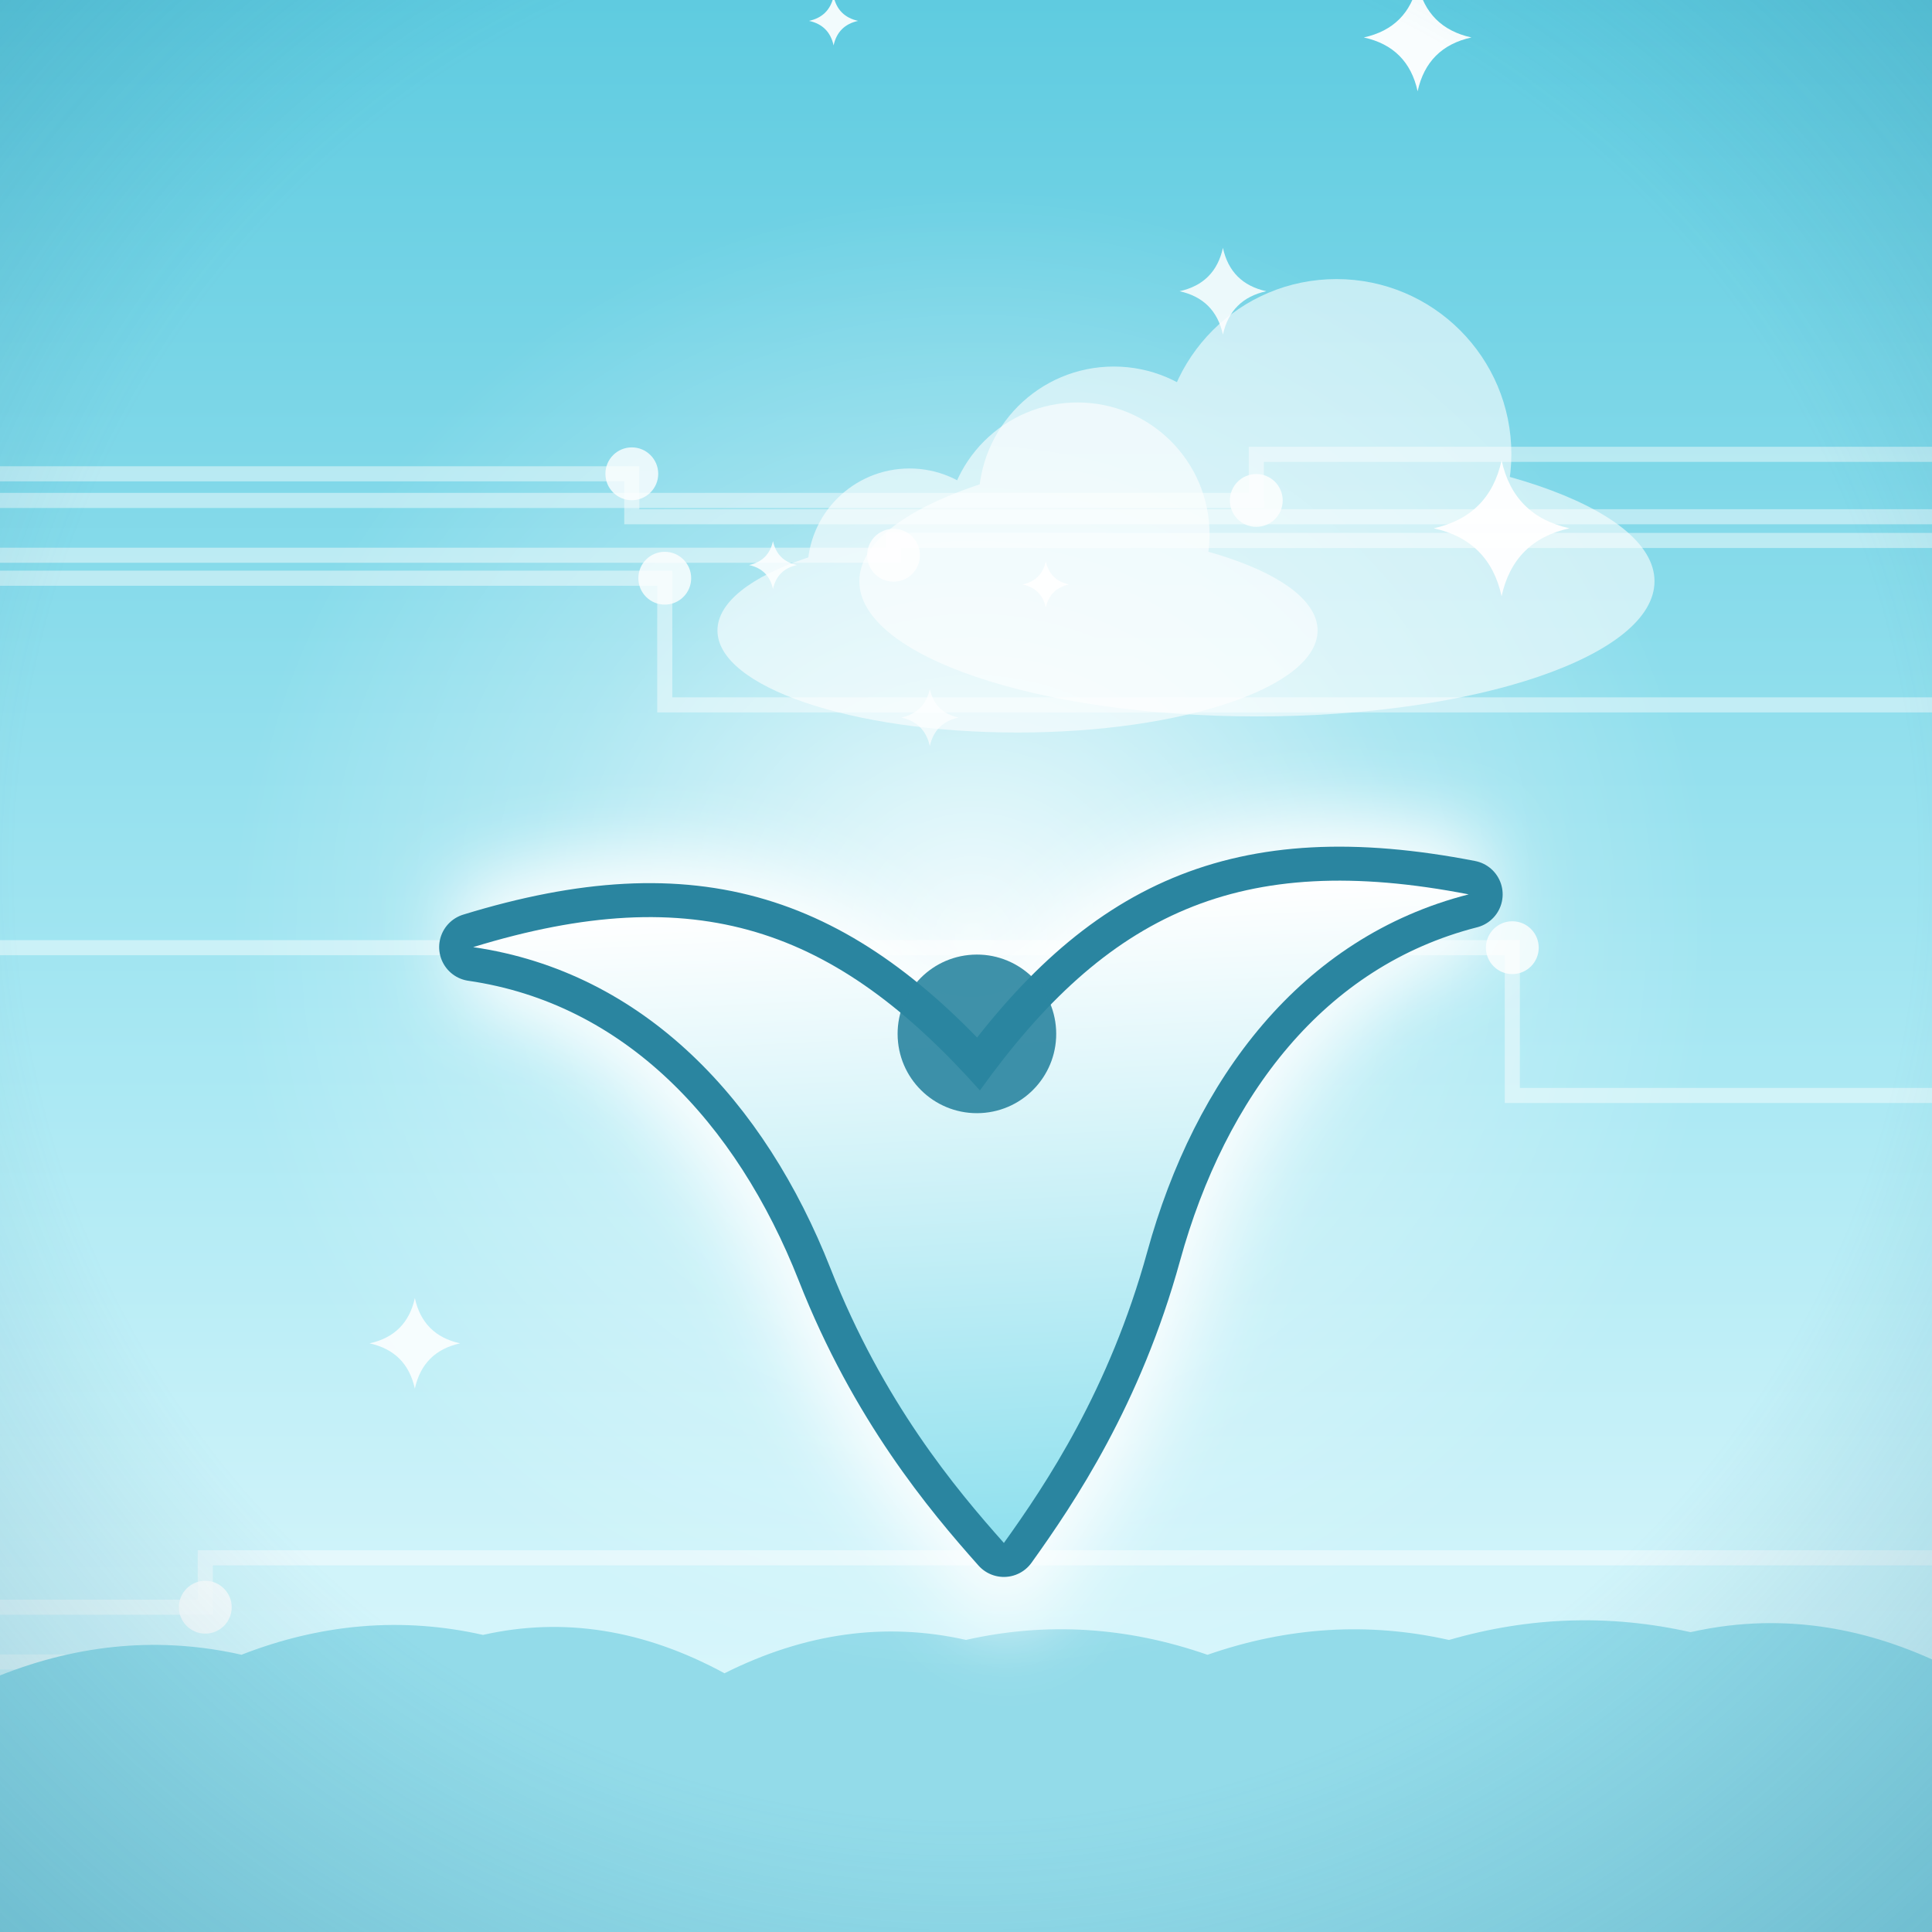
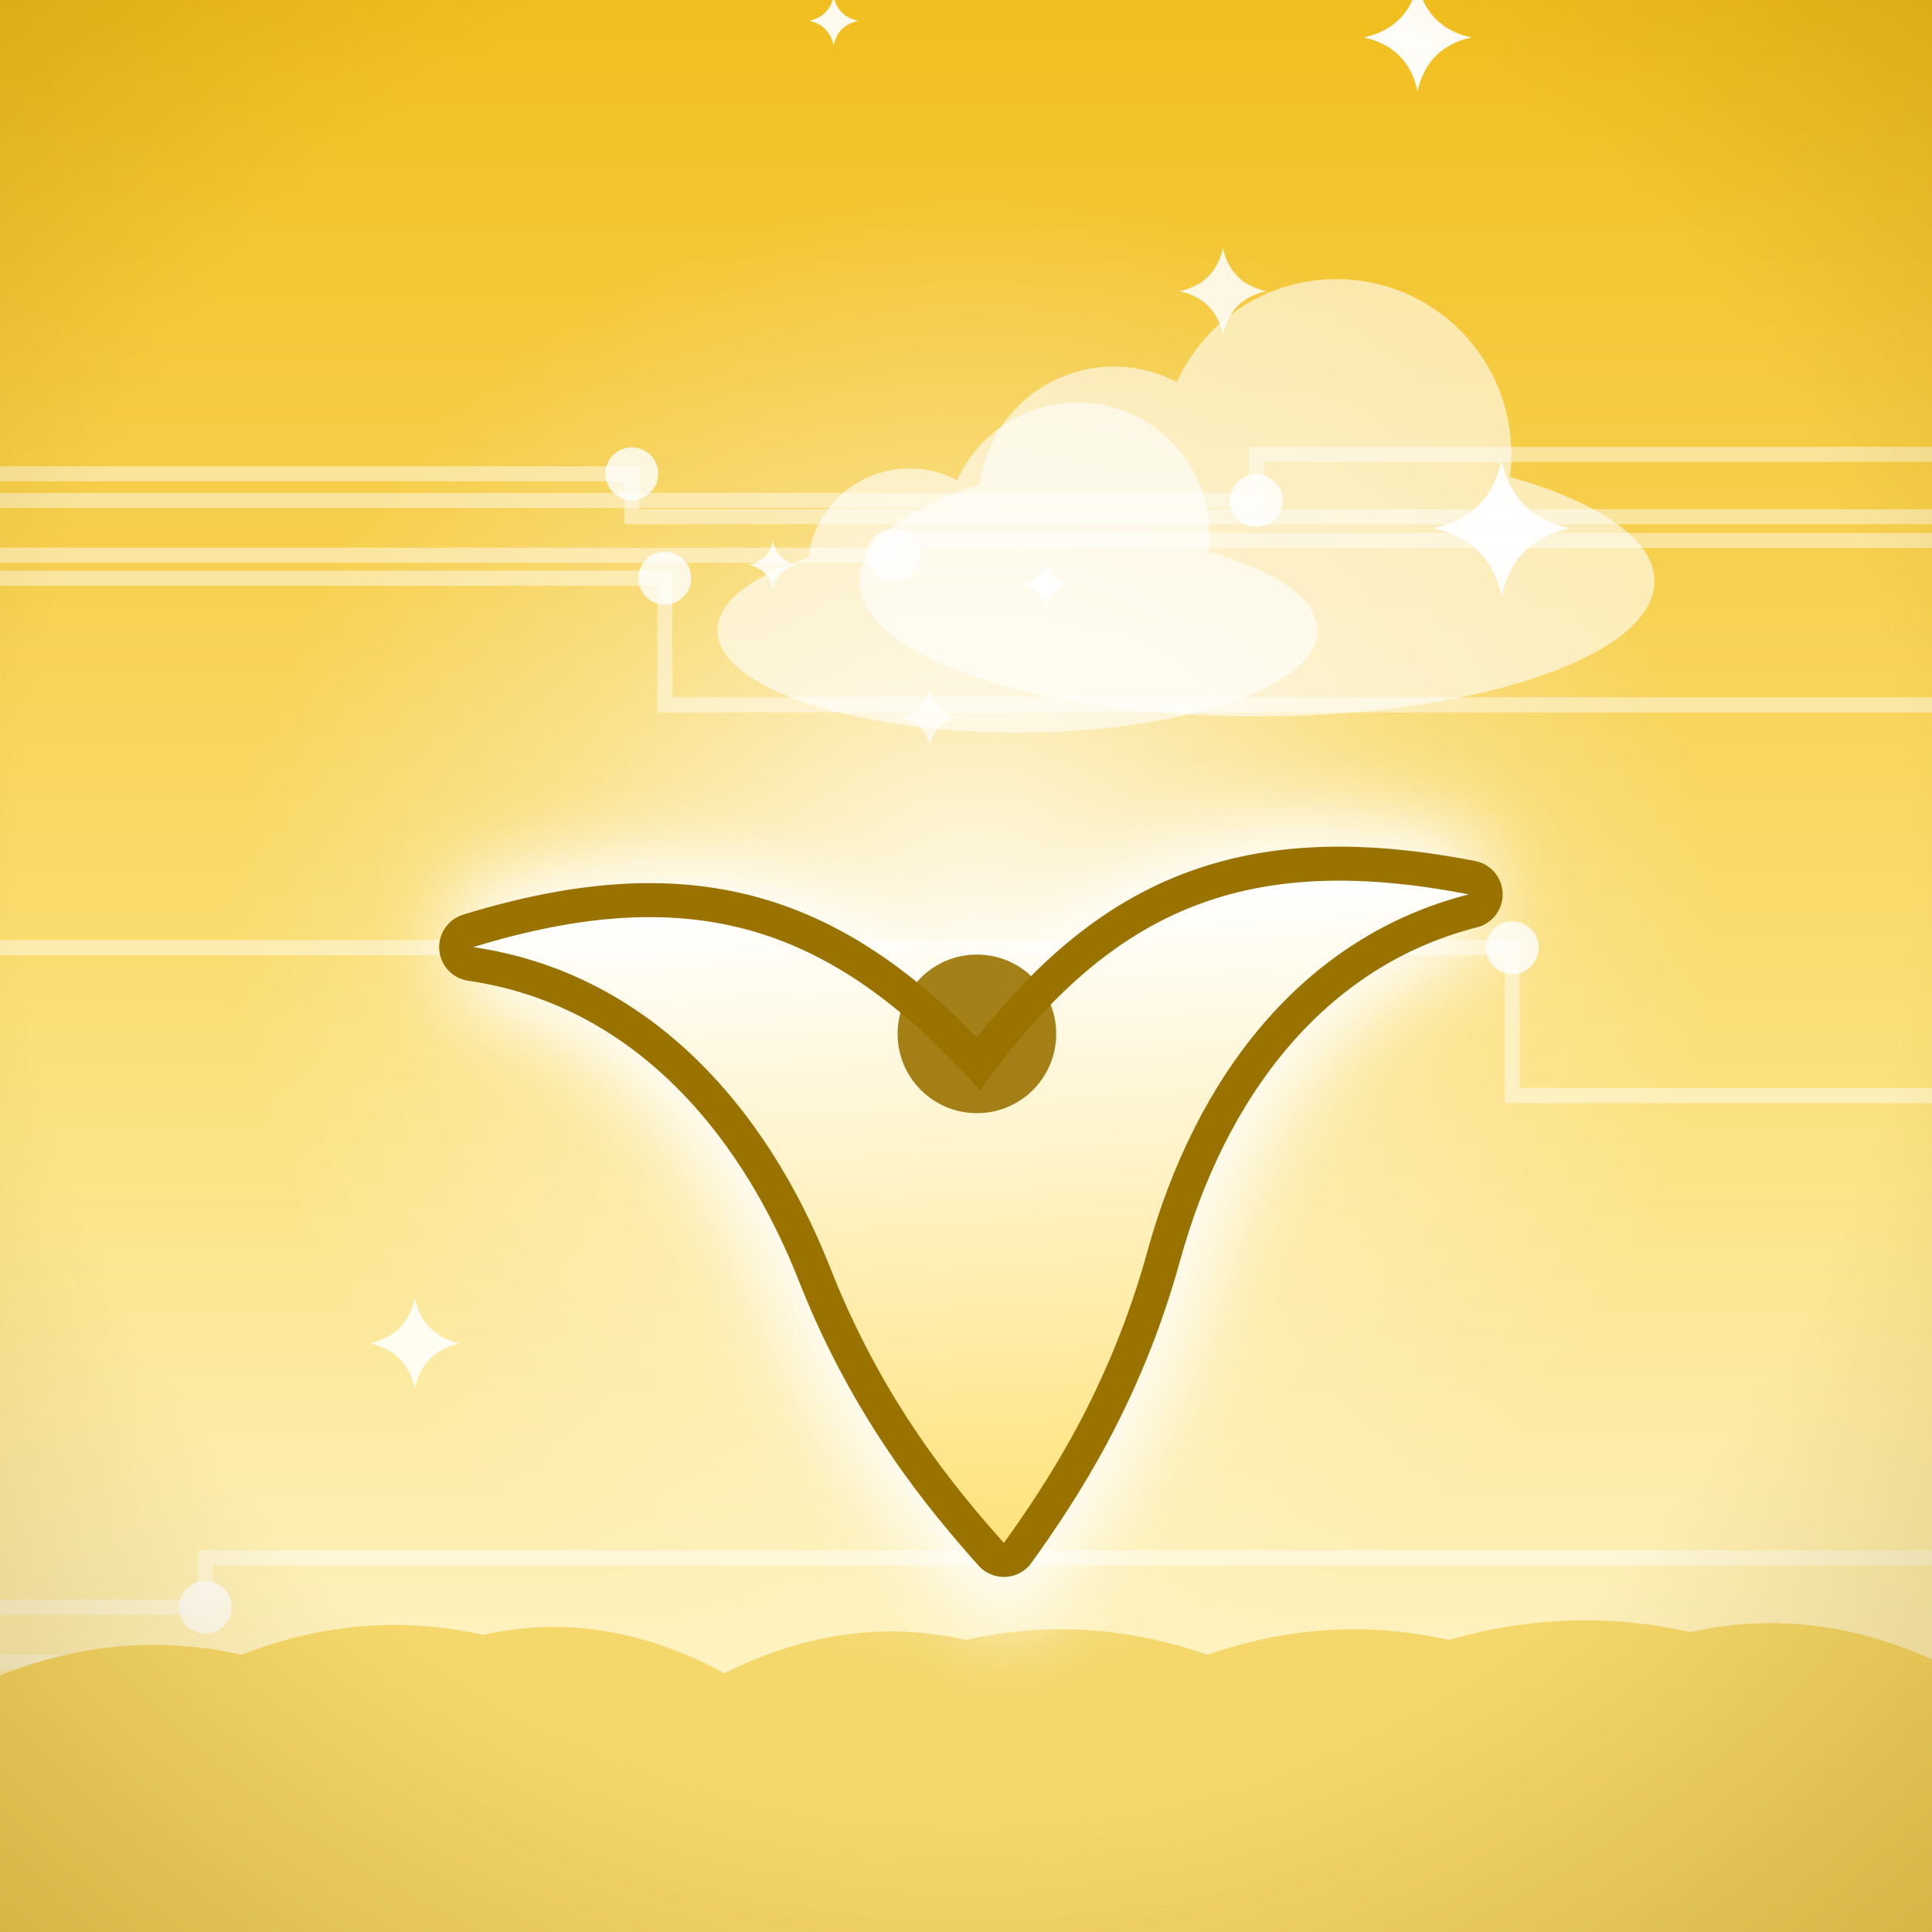
<svg xmlns="http://www.w3.org/2000/svg" viewBox="0 0 256 256" width="256" height="256">
  <defs>
    <linearGradient id="sky" x1="0" y1="0" x2="0" y2="1">
-       <stop offset="0" stop-color="#5ecbe0" />
-       <stop offset=".55" stop-color="#a9e8f3" />
-       <stop offset="1" stop-color="#ecfcff" />
+       <stop offset="0" stop-color="#f2be1e" />
+       <stop offset=".55" stop-color="#fbe07a" />
+       <stop offset="1" stop-color="#fffbe2" />
    </linearGradient>
    <radialGradient id="halo" cx=".5" cy=".5" r=".5">
      <stop offset="0" stop-color="#ffffff" stop-opacity=".85" />
      <stop offset=".6" stop-color="#ffffff" stop-opacity=".25" />
      <stop offset="1" stop-color="#ffffff" stop-opacity="0" />
    </radialGradient>
    <linearGradient id="gl" x1="0" y1="0" x2="0" y2="1">
      <stop offset="0" stop-color="#ffffff" />
-       <stop offset="1" stop-color="#8fe0ee" />
+       <stop offset="1" stop-color="#ffe27a" />
    </linearGradient>
    <radialGradient id="vig" cx=".5" cy=".45" r=".75">
-       <stop offset=".65" stop-color="#2a85a0" stop-opacity="0" />
-       <stop offset="1" stop-color="#2a85a0" stop-opacity=".35" />
+       <stop offset=".65" stop-color="#9a7200" stop-opacity="0" />
+       <stop offset="1" stop-color="#9a7200" stop-opacity=".35" />
    </radialGradient>
    <filter id="blur" x="-30%" y="-30%" width="160%" height="160%">
      <feGaussianBlur stdDeviation="7" />
    </filter>
-     <style>.k{fill:#2a85a0;opacity:.9}.ks{fill:none;stroke:#2a85a0;stroke-width:6;stroke-linecap:round;opacity:.85}.s{fill:none;stroke:url(#gl);stroke-linecap:round;stroke-linejoin:round}</style>
+     <style>.k{fill:#9a7200;opacity:.9}.ks{fill:none;stroke:#9a7200;stroke-width:6;stroke-linecap:round;opacity:.85}.s{fill:none;stroke:url(#gl);stroke-linecap:round;stroke-linejoin:round}</style>
  </defs>
  <rect width="256" height="256" fill="url(#sky)" />
  <g fill="#ffffff" opacity="0.603">
    <ellipse cx="134.826" cy="83.545" rx="39.759" ry="13.518" />
    <circle cx="120.513" cy="75.593" r="13.518" />
    <circle cx="142.778" cy="70.822" r="17.494" />
  </g>
  <g fill="#ffffff" opacity="0.593">
    <ellipse cx="166.548" cy="77.017" rx="52.681" ry="17.912" />
    <circle cx="147.582" cy="66.481" r="17.912" />
    <circle cx="177.084" cy="60.159" r="23.18" />
  </g>
  <path d="M0 62.78H83.718v5.691H256" stroke="#ffffff" stroke-width="2" fill="none" opacity=".45" />
  <circle cx="83.718" cy="62.78" r="3.5" fill="#ffffff" opacity=".8" />
  <path d="M0 76.615H88.085v16.786H256" stroke="#ffffff" stroke-width="2" fill="none" opacity=".45" />
  <circle cx="88.085" cy="76.615" r="3.5" fill="#ffffff" opacity=".8" />
  <path d="M0 66.31H166.466v-6.109H256" stroke="#ffffff" stroke-width="2" fill="none" opacity=".45" />
  <circle cx="166.466" cy="66.31" r="3.5" fill="#ffffff" opacity=".8" />
  <path d="M0 73.571H118.399v-1.958H256" stroke="#ffffff" stroke-width="2" fill="none" opacity=".45" />
  <circle cx="118.399" cy="73.571" r="3.5" fill="#ffffff" opacity=".8" />
  <path d="M0 212.964H27.202v-6.542H256" stroke="#ffffff" stroke-width="2" fill="none" opacity=".45" />
  <circle cx="27.202" cy="212.964" r="3.5" fill="#ffffff" opacity=".8" />
  <path d="M0 220.22H59.243v5.879H256" stroke="#ffffff" stroke-width="2" fill="none" opacity=".45" />
  <circle cx="59.243" cy="220.22" r="3.5" fill="#ffffff" opacity=".8" />
  <path d="M0 125.572H200.389v19.582H256" stroke="#ffffff" stroke-width="2" fill="none" opacity=".45" />
  <circle cx="200.389" cy="125.572" r="3.5" fill="#ffffff" opacity=".8" />
-   <path d="M0 256L0 222Q16 215.66 32 219.26Q48 213.033 64 216.633Q80 213.033 96 221.716Q112 213.696 128 217.296Q144 213.696 160 219.269Q176 213.704 192 217.304Q208 212.671 224 216.271Q240 212.671 256 219.877Q272 216.277 288 221.005L256 256z" fill="#93dbe9" />
+   <path d="M0 256L0 222Q16 215.66 32 219.26Q48 213.033 64 216.633Q80 213.033 96 221.716Q112 213.696 128 217.296Q144 213.696 160 219.269Q176 213.704 192 217.304Q208 212.671 224 216.271Q240 212.671 256 219.877Q272 216.277 288 221.005L256 256z" fill="#f5d76b" />
  <path d="M138.575 74.382Q139.126 76.892 141.636 77.443Q139.126 77.994 138.575 80.504Q138.024 77.994 135.514 77.443Q138.024 76.892 138.575 74.382z" fill="#ffffff" opacity="0.927" />
  <path d="M102.424 71.7Q102.994 74.3 105.594 74.871Q102.994 75.441 102.424 78.041Q101.853 75.441 99.254 74.871Q101.853 74.3 102.424 71.7z" fill="#ffffff" opacity="0.842" />
  <path d="M123.207 91.293Q123.889 94.399 126.994 95.08Q123.889 95.762 123.207 98.868Q122.525 95.762 119.42 95.08Q122.525 94.399 123.207 91.293z" fill="#ffffff" opacity="0.657" />
  <path d="M110.455 -0.485Q111.04 2.181 113.706 2.766Q111.04 3.351 110.455 6.016Q109.87 3.351 107.204 2.766Q109.87 2.181 110.455 -0.485z" fill="#ffffff" opacity="0.915" />
  <path d="M162.043 32.844Q163.077 37.555 167.788 38.589Q163.077 39.624 162.043 44.335Q161.008 39.624 156.297 38.589Q161.008 37.555 162.043 32.844z" fill="#ffffff" opacity="0.859" />
  <path d="M187.843 -2.167Q189.126 3.68 194.973 4.963Q189.126 6.247 187.843 12.093Q186.559 6.247 180.712 4.963Q186.559 3.68 187.843 -2.167z" fill="#ffffff" opacity="0.962" />
  <circle cx="128.969" cy="124" r="100" fill="url(#halo)" />
  <g transform="translate(128.9687 128) rotate(-3.033739) scale(0.750552) translate(-128 -128)">
    <g filter="url(#blur)" opacity=".95" fill="#ffffff" stroke="#ffffff" stroke-width="22">
      <path d="M40 120c40-10 64 0 88 30 24-30 48-40 88-30-30 6-50 30-60 60-8 24-20 40-28 50-8-10-20-26-28-50-10-30-30-54-60-60z" />
      <circle cx="128" cy="140" r="14" opacity="0" />
    </g>
-     <g fill="#2a85a0" stroke="#2a85a0" stroke-width="12" stroke-linejoin="round">
+     <g fill="#9a7200" stroke="#9a7200" stroke-width="12" stroke-linejoin="round">
      <path d="M40 120c40-10 64 0 88 30 24-30 48-40 88-30-30 6-50 30-60 60-8 24-20 40-28 50-8-10-20-26-28-50-10-30-30-54-60-60z" />
      <circle cx="128" cy="140" r="14" opacity="0" />
    </g>
    <g fill="url(#gl)" stroke="none">
      <path d="M40 120c40-10 64 0 88 30 24-30 48-40 88-30-30 6-50 30-60 60-8 24-20 40-28 50-8-10-20-26-28-50-10-30-30-54-60-60z" />
      <circle cx="128" cy="140" r="14" class="k" />
    </g>
  </g>
  <path d="M198.969 61Q200.589 68.38 207.969 70Q200.589 71.62 198.969 79Q197.349 71.62 189.969 70Q197.349 68.38 198.969 61z" fill="#ffffff" opacity="0.95" />
  <path d="M54.969 172Q56.049 176.92 60.969 178Q56.049 179.08 54.969 184Q53.889 179.08 48.969 178Q53.889 176.92 54.969 172z" fill="#ffffff" opacity="0.85" />
  <rect width="256" height="256" fill="url(#vig)" />
</svg>
